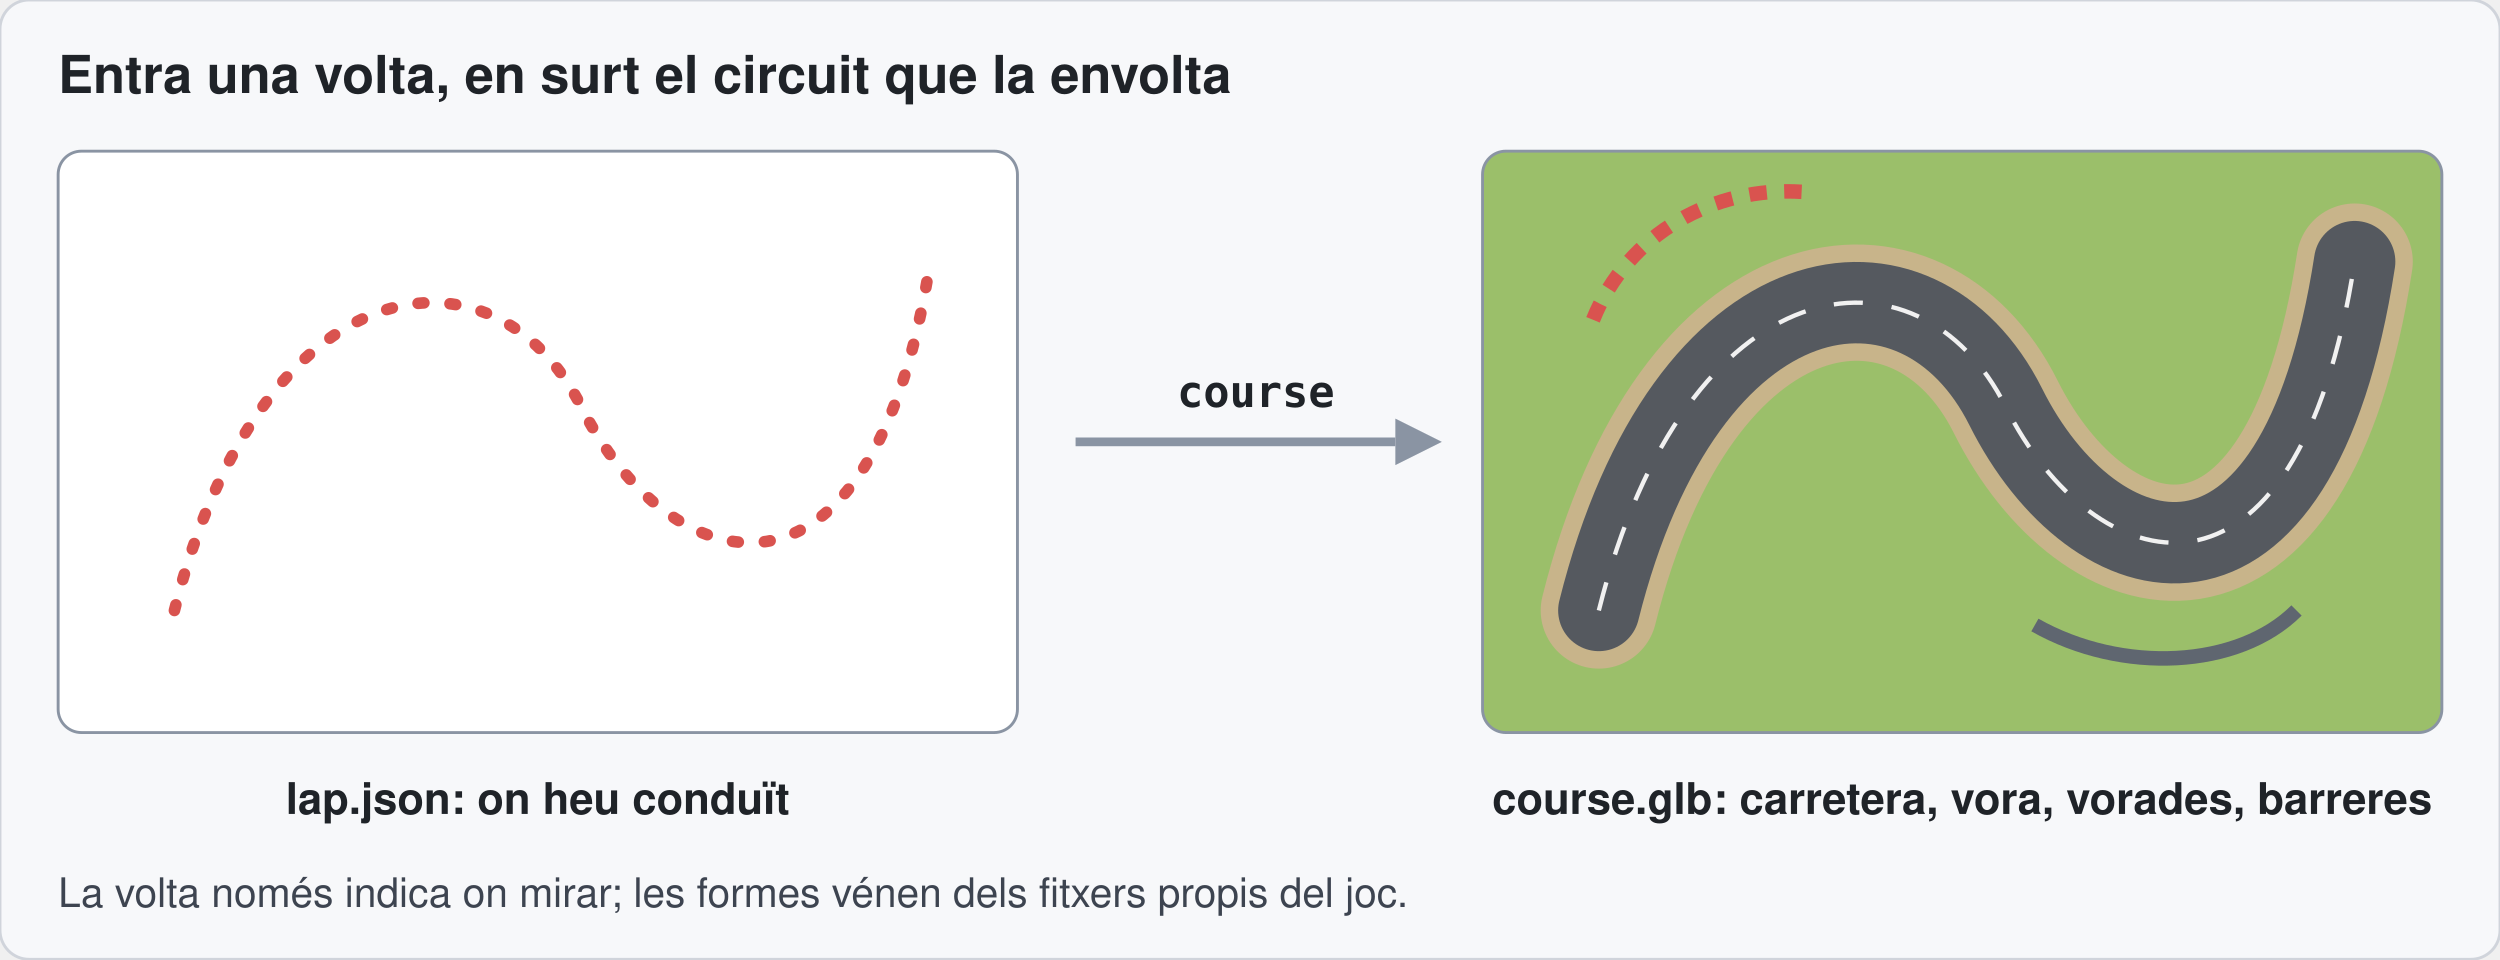
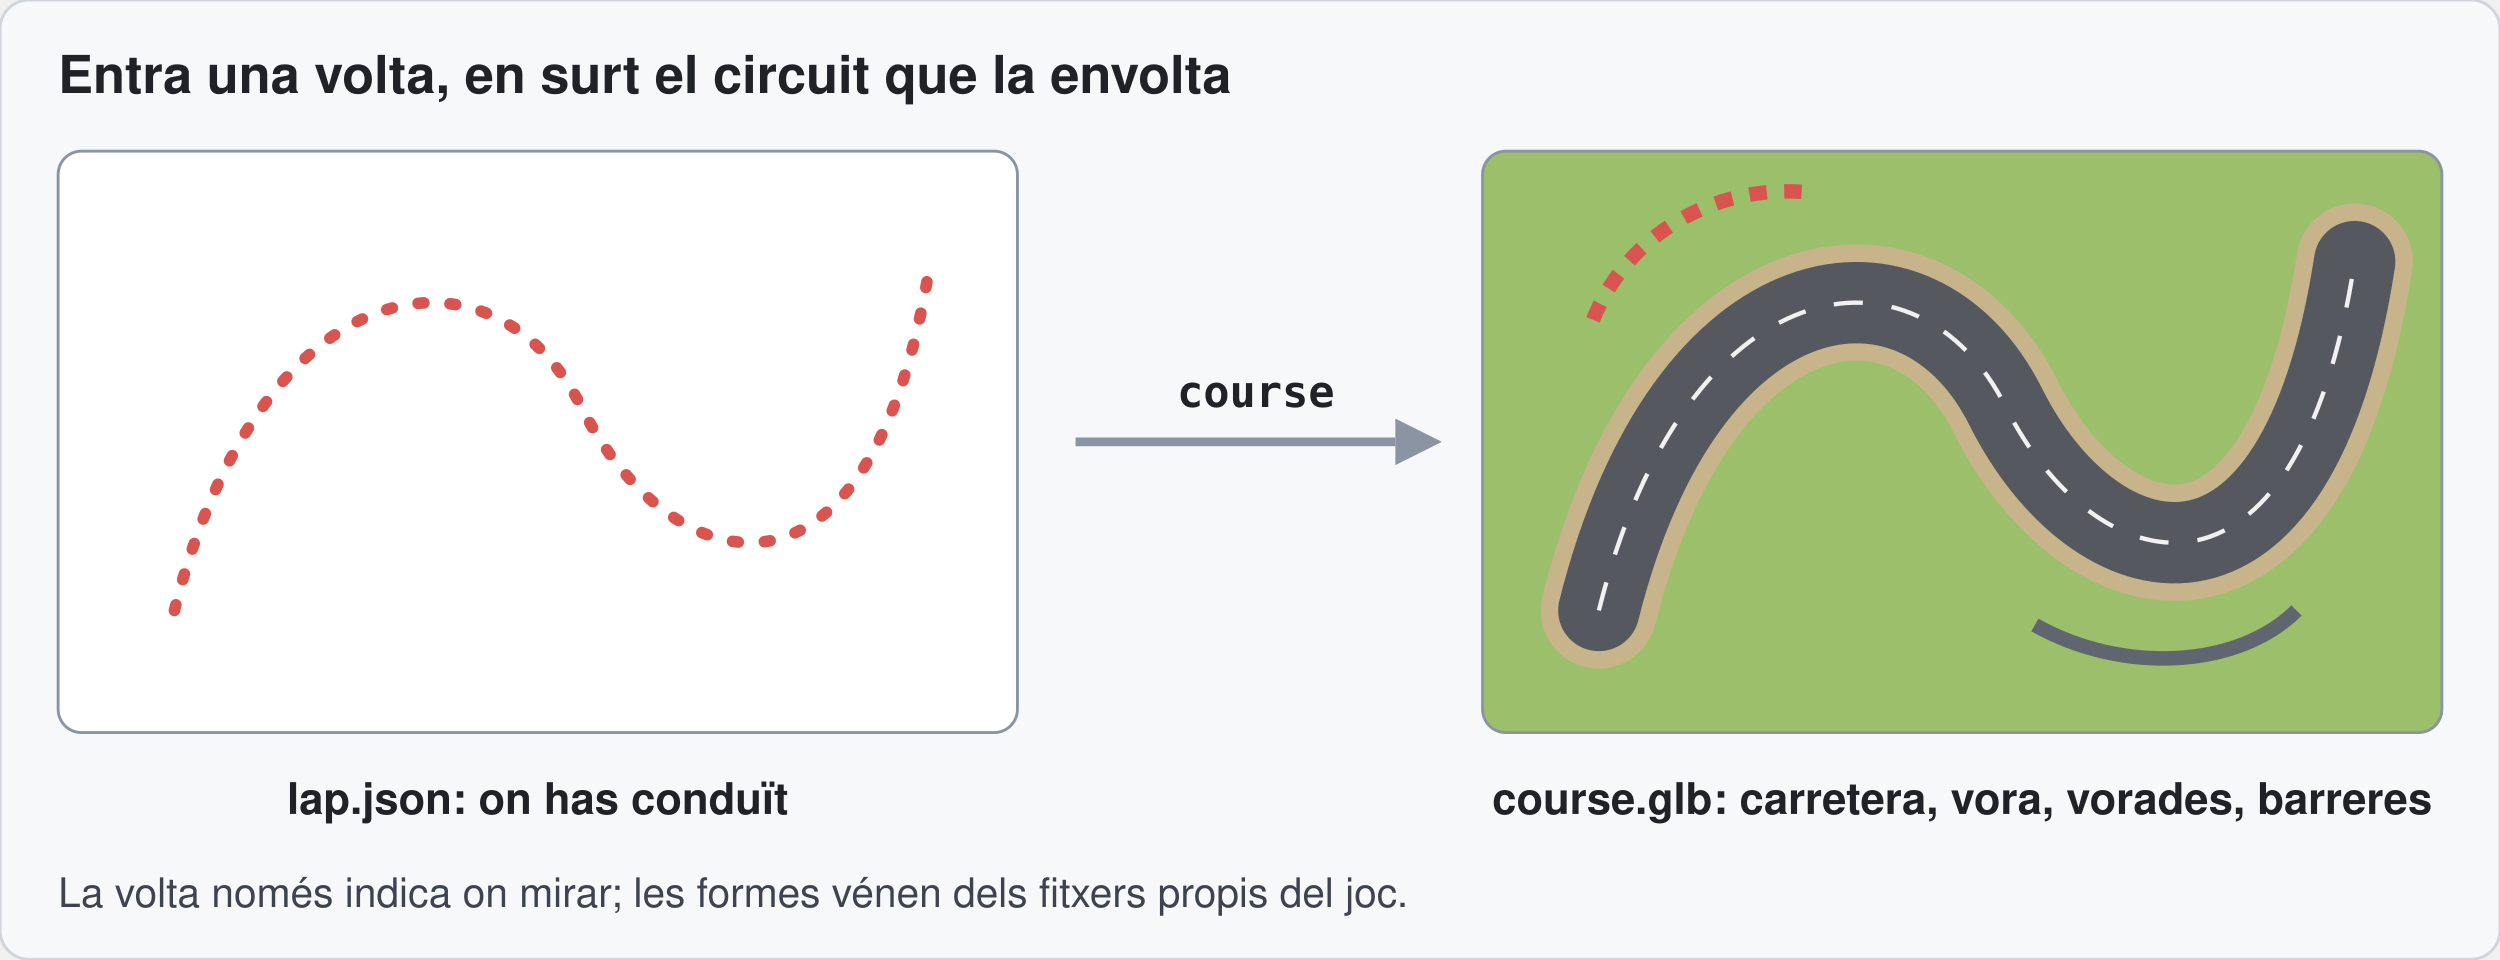
<svg xmlns="http://www.w3.org/2000/svg" width="860" height="330" viewBox="0 0 860 330" role="img" aria-label="A lap goes in, the track around it comes out">
  <rect width="860" height="330" rx="10" fill="#f7f8fa" stroke="#d0d4db" />
  <text x="20" y="32" font-family="Segoe UI,Helvetica,Arial,sans-serif" font-size="18" font-weight="600" fill="#1f2328" text-anchor="start">Entra una volta, en surt el circuit que la envolta</text>
  <rect x="20" y="52" width="330" height="200" rx="8" fill="#ffffff" stroke="#8a94a3" />
  <path d="M60,210 C90,90 170,80 200,140 S300,220 320,90" fill="none" stroke="#d9534f" stroke-width="4" stroke-dasharray="2 9" stroke-linecap="round" />
-   <text x="185" y="280" font-family="Segoe UI,Helvetica,Arial,sans-serif" font-size="15" font-weight="600" fill="#1f2328" text-anchor="middle">lap.json: on heu conduït</text>
+   <text x="185" y="280" font-family="Segoe UI,Helvetica,Arial,sans-serif" font-size="15" font-weight="600" fill="#1f2328" text-anchor="middle">lap.json: on has conduït</text>
  <path d="M370,152 H480" stroke="#8a94a3" stroke-width="3" fill="none" />
  <path d="M480,144 L496,152 L480,160 z" fill="#8a94a3" />
  <text x="432" y="140" font-family="Consolas,Menlo,DejaVu Sans Mono,monospace" font-size="15" font-weight="600" fill="#1f2328" text-anchor="middle">course</text>
  <rect x="510" y="52" width="330" height="200" rx="8" fill="#9bbf6a" stroke="#8a94a3" />
  <path d="M550,210 C580,90 660,80 690,140 S790,220 810,90" fill="none" stroke="#c8b48a" stroke-width="40" stroke-linecap="round" />
  <path d="M550,210 C580,90 660,80 690,140 S790,220 810,90" fill="none" stroke="#55595f" stroke-width="28" stroke-linecap="round" />
  <path d="M550,210 C580,90 660,80 690,140 S790,220 810,90" fill="none" stroke="#f1f1f1" stroke-width="1.5" stroke-dasharray="10 10" />
  <path d="M548,110 C560,80 590,64 620,66" fill="none" stroke="#d9534f" stroke-width="5" stroke-dasharray="6 6" />
  <path d="M700,215 C730,232 770,230 790,210" fill="none" stroke="#5f6670" stroke-width="5" />
  <text x="675" y="280" font-family="Segoe UI,Helvetica,Arial,sans-serif" font-size="15" font-weight="600" fill="#1f2328" text-anchor="middle">course.glb: carretera, vora, vorades, barreres</text>
  <text x="20" y="312" font-family="Segoe UI,Helvetica,Arial,sans-serif" font-size="14" font-weight="400" fill="#3d4450" text-anchor="start">La volta només indica on mirar; les formes vénen dels fitxers propis del joc.</text>
</svg>
